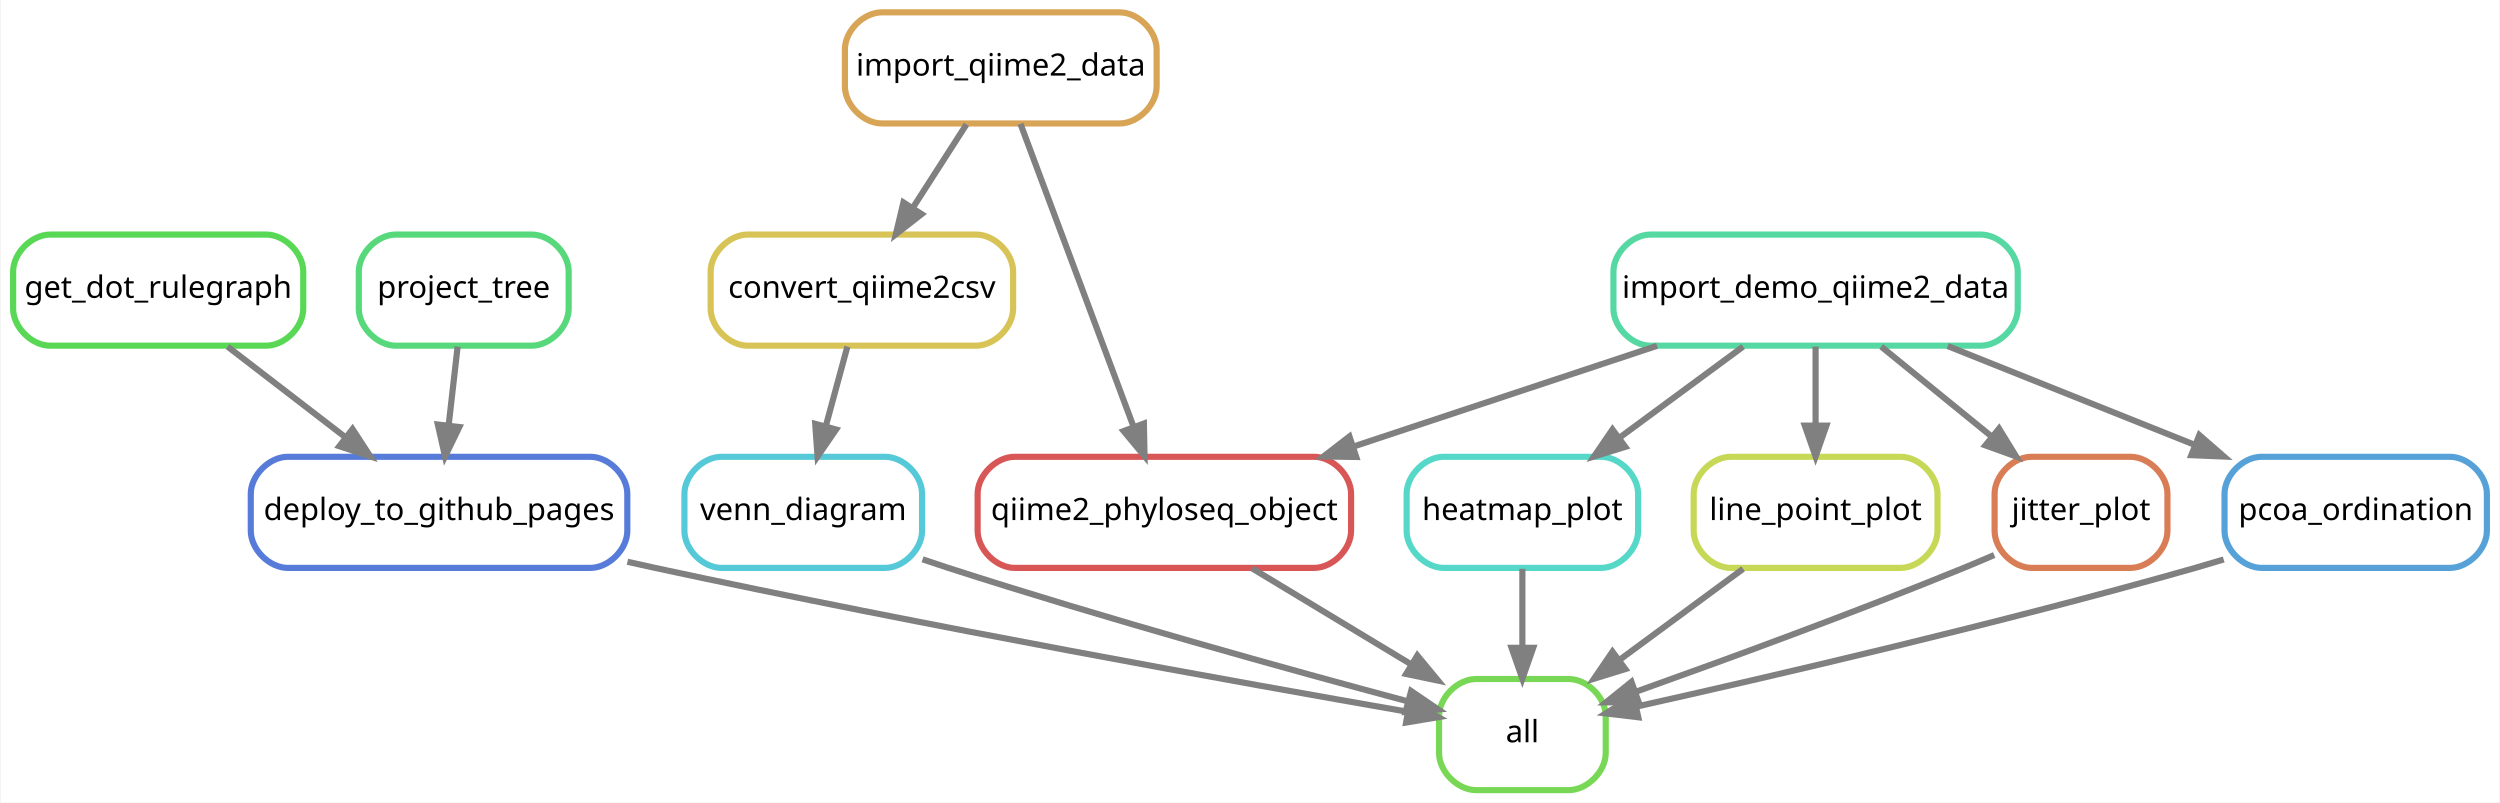
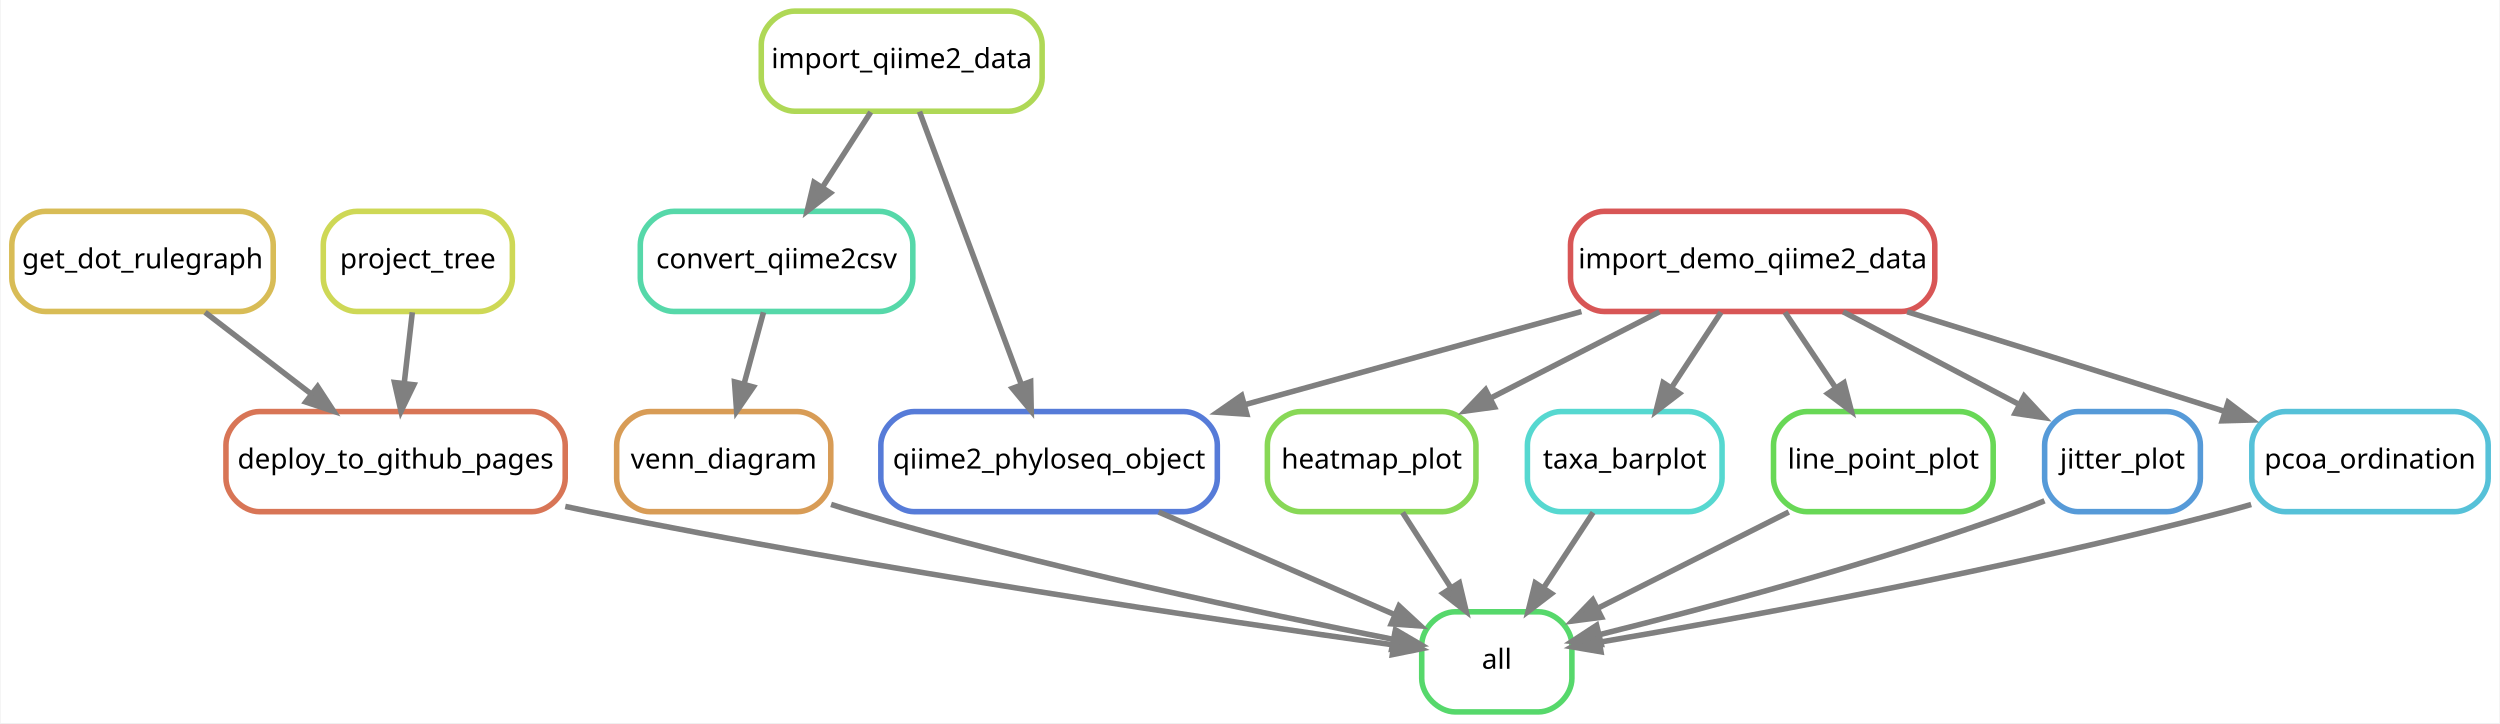
- <svg xmlns="http://www.w3.org/2000/svg" width="810pt" height="260pt" viewBox="0.00 0.00 809.50 260.00">
+ <svg xmlns="http://www.w3.org/2000/svg" width="899pt" height="260pt" viewBox="0.00 0.00 898.50 260.00">
  <g id="graph0" class="graph" transform="scale(1 1) rotate(0) translate(4 256)">
-     <polygon fill="white" stroke="none" points="-4,4 -4,-256 805.5,-256 805.5,4 -4,4" />
+     <polygon fill="white" stroke="none" points="-4,4 -4,-256 894.5,-256 894.5,4 -4,4" />
    <g id="node1" class="node">
-       <path fill="none" stroke="#78d856" stroke-width="2" d="M504,-36C504,-36 474,-36 474,-36 468,-36 462,-30 462,-24 462,-24 462,-12 462,-12 462,-6 468,0 474,0 474,0 504,0 504,0 510,0 516,-6 516,-12 516,-12 516,-24 516,-24 516,-30 510,-36 504,-36" />
-       <text text-anchor="middle" x="489" y="-15.5" font-family="sans" font-size="10.00">all</text>
+       <path fill="none" stroke="#56d86b" stroke-width="2" d="M549,-36C549,-36 519,-36 519,-36 513,-36 507,-30 507,-24 507,-24 507,-12 507,-12 507,-6 513,0 519,0 519,0 549,0 549,0 555,0 561,-6 561,-12 561,-12 561,-24 561,-24 561,-30 555,-36 549,-36" />
+       <text text-anchor="middle" x="534" y="-15.5" font-family="sans" font-size="10.00">all</text>
    </g>
    <g id="node2" class="node">
-       <path fill="none" stroke="#567bd8" stroke-width="2" d="M187,-108C187,-108 89,-108 89,-108 83,-108 77,-102 77,-96 77,-96 77,-84 77,-84 77,-78 83,-72 89,-72 89,-72 187,-72 187,-72 193,-72 199,-78 199,-84 199,-84 199,-96 199,-96 199,-102 193,-108 187,-108" />
+       <path fill="none" stroke="#d87556" stroke-width="2" d="M187,-108C187,-108 89,-108 89,-108 83,-108 77,-102 77,-96 77,-96 77,-84 77,-84 77,-78 83,-72 89,-72 89,-72 187,-72 187,-72 193,-72 199,-78 199,-84 199,-84 199,-96 199,-96 199,-102 193,-108 187,-108" />
      <text text-anchor="middle" x="138" y="-87.5" font-family="sans" font-size="10.00">deploy_to_github_pages</text>
    </g>
-     <g id="edge7" class="edge">
-       <path fill="none" stroke="grey" stroke-width="2" d="M199.04,-73.98C202.07,-73.3 205.07,-72.63 208,-72 294.9,-53.27 397.71,-34.81 451.66,-25.41" />
-       <polygon fill="grey" stroke="grey" stroke-width="2" points="452.53,-28.81 461.78,-23.65 451.33,-21.91 452.53,-28.81" />
+     <g id="edge1" class="edge">
+       <path fill="none" stroke="grey" stroke-width="2" d="M199.02,-73.89C202.05,-73.23 205.06,-72.6 208,-72 311.91,-50.97 435.78,-32.67 496.57,-24.13" />
+       <polygon fill="grey" stroke="grey" stroke-width="2" points="497.4,-27.54 506.82,-22.7 496.44,-20.61 497.4,-27.54" />
    </g>
    <g id="node3" class="node">
-       <path fill="none" stroke="#59d856" stroke-width="2" d="M82,-180C82,-180 12,-180 12,-180 6,-180 0,-174 0,-168 0,-168 0,-156 0,-156 0,-150 6,-144 12,-144 12,-144 82,-144 82,-144 88,-144 94,-150 94,-156 94,-156 94,-168 94,-168 94,-174 88,-180 82,-180" />
+       <path fill="none" stroke="#d8bc56" stroke-width="2" d="M82,-180C82,-180 12,-180 12,-180 6,-180 0,-174 0,-168 0,-168 0,-156 0,-156 0,-150 6,-144 12,-144 12,-144 82,-144 82,-144 88,-144 94,-150 94,-156 94,-156 94,-168 94,-168 94,-174 88,-180 82,-180" />
      <text text-anchor="middle" x="47" y="-159.5" font-family="sans" font-size="10.00">get_dot_rulegraph</text>
    </g>
-     <g id="edge8" class="edge">
+     <g id="edge9" class="edge">
      <path fill="none" stroke="grey" stroke-width="2" d="M69.49,-143.7C80.96,-134.88 95.06,-124.03 107.48,-114.47" />
      <polygon fill="grey" stroke="grey" stroke-width="2" points="109.97,-116.98 115.76,-108.1 105.7,-111.43 109.97,-116.98" />
    </g>
    <g id="node4" class="node">
-       <path fill="none" stroke="#56d87b" stroke-width="2" d="M168,-180C168,-180 124,-180 124,-180 118,-180 112,-174 112,-168 112,-168 112,-156 112,-156 112,-150 118,-144 124,-144 124,-144 168,-144 168,-144 174,-144 180,-150 180,-156 180,-156 180,-168 180,-168 180,-174 174,-180 168,-180" />
+       <path fill="none" stroke="#ced856" stroke-width="2" d="M168,-180C168,-180 124,-180 124,-180 118,-180 112,-174 112,-168 112,-168 112,-156 112,-156 112,-150 118,-144 124,-144 124,-144 168,-144 168,-144 174,-144 180,-150 180,-156 180,-156 180,-168 180,-168 180,-174 174,-180 168,-180" />
      <text text-anchor="middle" x="146" y="-159.5" font-family="sans" font-size="10.00">project_tree</text>
    </g>
-     <g id="edge9" class="edge">
+     <g id="edge10" class="edge">
      <path fill="none" stroke="grey" stroke-width="2" d="M144.02,-143.7C143.14,-135.98 142.08,-126.71 141.1,-118.11" />
      <polygon fill="grey" stroke="grey" stroke-width="2" points="144.57,-117.64 139.95,-108.1 137.61,-118.44 144.57,-117.64" />
    </g>
    <g id="node5" class="node">
-       <path fill="none" stroke="#d85656" stroke-width="2" d="M421.5,-108C421.5,-108 324.5,-108 324.5,-108 318.5,-108 312.5,-102 312.5,-96 312.5,-96 312.5,-84 312.5,-84 312.5,-78 318.5,-72 324.5,-72 324.5,-72 421.5,-72 421.5,-72 427.5,-72 433.5,-78 433.5,-84 433.5,-84 433.5,-96 433.5,-96 433.5,-102 427.5,-108 421.5,-108" />
+       <path fill="none" stroke="#567bd8" stroke-width="2" d="M421.5,-108C421.5,-108 324.5,-108 324.5,-108 318.5,-108 312.5,-102 312.5,-96 312.5,-96 312.5,-84 312.5,-84 312.5,-78 318.5,-72 324.5,-72 324.5,-72 421.5,-72 421.5,-72 427.5,-72 433.5,-78 433.5,-84 433.5,-84 433.5,-96 433.5,-96 433.5,-102 427.5,-108 421.5,-108" />
      <text text-anchor="middle" x="373" y="-87.5" font-family="sans" font-size="10.00">qiime2_phyloseq_object</text>
    </g>
-     <g id="edge1" class="edge">
-       <path fill="none" stroke="grey" stroke-width="2" d="M401.38,-71.88C416.88,-62.52 436.25,-50.83 452.83,-40.83" />
-       <polygon fill="grey" stroke="grey" stroke-width="2" points="454.96,-43.63 461.71,-35.47 451.34,-37.64 454.96,-43.63" />
+     <g id="edge8" class="edge">
+       <path fill="none" stroke="grey" stroke-width="2" d="M412.39,-71.88C438.3,-60.61 472,-45.96 497.35,-34.94" />
+       <polygon fill="grey" stroke="grey" stroke-width="2" points="498.84,-38.1 506.62,-30.9 496.05,-31.68 498.84,-38.1" />
    </g>
    <g id="node6" class="node">
-       <path fill="none" stroke="#d8a456" stroke-width="2" d="M358.5,-252C358.5,-252 281.5,-252 281.5,-252 275.5,-252 269.5,-246 269.5,-240 269.5,-240 269.5,-228 269.5,-228 269.5,-222 275.5,-216 281.5,-216 281.5,-216 358.5,-216 358.5,-216 364.5,-216 370.5,-222 370.5,-228 370.5,-228 370.5,-240 370.5,-240 370.5,-246 364.5,-252 358.5,-252" />
+       <path fill="none" stroke="#afd856" stroke-width="2" d="M358.5,-252C358.5,-252 281.5,-252 281.5,-252 275.5,-252 269.5,-246 269.5,-240 269.5,-240 269.5,-228 269.5,-228 269.5,-222 275.5,-216 281.5,-216 281.5,-216 358.5,-216 358.5,-216 364.5,-216 370.5,-222 370.5,-228 370.5,-228 370.5,-240 370.5,-240 370.5,-246 364.5,-252 358.5,-252" />
      <text text-anchor="middle" x="320" y="-231.5" font-family="sans" font-size="10.00">import_qiime2_data</text>
    </g>
-     <g id="edge11" class="edge">
+     <g id="edge12" class="edge">
      <path fill="none" stroke="grey" stroke-width="2" d="M326.39,-215.87C335.51,-191.46 352.31,-146.43 363.06,-117.64" />
      <polygon fill="grey" stroke="grey" stroke-width="2" points="366.37,-118.78 366.58,-108.19 359.81,-116.33 366.37,-118.78" />
    </g>
    <g id="node9" class="node">
-       <path fill="none" stroke="#d8c356" stroke-width="2" d="M312,-180C312,-180 238,-180 238,-180 232,-180 226,-174 226,-168 226,-168 226,-156 226,-156 226,-150 232,-144 238,-144 238,-144 312,-144 312,-144 318,-144 324,-150 324,-156 324,-156 324,-168 324,-168 324,-174 318,-180 312,-180" />
+       <path fill="none" stroke="#56d8a9" stroke-width="2" d="M312,-180C312,-180 238,-180 238,-180 232,-180 226,-174 226,-168 226,-168 226,-156 226,-156 226,-150 232,-144 238,-144 238,-144 312,-144 312,-144 318,-144 324,-150 324,-156 324,-156 324,-168 324,-168 324,-174 318,-180 312,-180" />
      <text text-anchor="middle" x="275" y="-159.5" font-family="sans" font-size="10.00">convert_qiime2csv</text>
    </g>
-     <g id="edge13" class="edge">
+     <g id="edge14" class="edge">
      <path fill="none" stroke="grey" stroke-width="2" d="M308.88,-215.7C303.64,-207.56 297.3,-197.69 291.52,-188.7" />
      <polygon fill="grey" stroke="grey" stroke-width="2" points="294.35,-186.62 286,-180.1 288.46,-190.41 294.35,-186.62" />
    </g>
    <g id="node7" class="node">
-       <path fill="none" stroke="#56d8a2" stroke-width="2" d="M637.5,-180C637.5,-180 530.5,-180 530.5,-180 524.5,-180 518.5,-174 518.5,-168 518.5,-168 518.5,-156 518.5,-156 518.5,-150 524.5,-144 530.5,-144 530.5,-144 637.5,-144 637.5,-144 643.5,-144 649.5,-150 649.5,-156 649.5,-156 649.5,-168 649.5,-168 649.5,-174 643.5,-180 637.5,-180" />
-       <text text-anchor="middle" x="584" y="-159.5" font-family="sans" font-size="10.00">import_demo_qiime2_data</text>
+       <path fill="none" stroke="#d85656" stroke-width="2" d="M679.5,-180C679.5,-180 572.5,-180 572.5,-180 566.5,-180 560.5,-174 560.5,-168 560.5,-168 560.5,-156 560.5,-156 560.5,-150 566.5,-144 572.5,-144 572.5,-144 679.5,-144 679.5,-144 685.5,-144 691.5,-150 691.5,-156 691.5,-156 691.5,-168 691.5,-168 691.5,-174 685.5,-180 679.5,-180" />
+       <text text-anchor="middle" x="626" y="-159.5" font-family="sans" font-size="10.00">import_demo_qiime2_data</text>
    </g>
-     <g id="edge10" class="edge">
-       <path fill="none" stroke="grey" stroke-width="2" d="M532.65,-143.97C503.04,-134.14 465.63,-121.73 434.46,-111.39" />
-       <polygon fill="grey" stroke="grey" stroke-width="2" points="435.17,-107.94 424.58,-108.11 432.97,-114.58 435.17,-107.94" />
+     <g id="edge11" class="edge">
+       <path fill="none" stroke="grey" stroke-width="2" d="M564.43,-143.97C527.91,-133.86 481.48,-121.02 443.5,-110.51" />
+       <polygon fill="grey" stroke="grey" stroke-width="2" points="444.1,-107.04 433.53,-107.75 442.23,-113.79 444.1,-107.04" />
    </g>
    <g id="node10" class="node">
-       <path fill="none" stroke="#c6d856" stroke-width="2" d="M611.5,-108C611.5,-108 556.5,-108 556.5,-108 550.5,-108 544.5,-102 544.5,-96 544.5,-96 544.5,-84 544.5,-84 544.5,-78 550.5,-72 556.5,-72 556.5,-72 611.5,-72 611.5,-72 617.5,-72 623.5,-78 623.5,-84 623.5,-84 623.5,-96 623.5,-96 623.5,-102 617.5,-108 611.5,-108" />
-       <text text-anchor="middle" x="584" y="-87.5" font-family="sans" font-size="10.00">line_point_plot</text>
+       <path fill="none" stroke="#68d856" stroke-width="2" d="M700.5,-108C700.5,-108 645.5,-108 645.5,-108 639.5,-108 633.5,-102 633.5,-96 633.5,-96 633.5,-84 633.5,-84 633.5,-78 639.5,-72 645.5,-72 645.5,-72 700.5,-72 700.5,-72 706.5,-72 712.5,-78 712.5,-84 712.5,-84 712.5,-96 712.5,-96 712.5,-102 706.5,-108 700.5,-108" />
+       <text text-anchor="middle" x="673" y="-87.5" font-family="sans" font-size="10.00">line_point_plot</text>
    </g>
-     <g id="edge14" class="edge">
-       <path fill="none" stroke="grey" stroke-width="2" d="M584,-143.7C584,-135.98 584,-126.71 584,-118.11" />
-       <polygon fill="grey" stroke="grey" stroke-width="2" points="587.5,-118.1 584,-108.1 580.5,-118.1 587.5,-118.1" />
+     <g id="edge15" class="edge">
+       <path fill="none" stroke="grey" stroke-width="2" d="M637.62,-143.7C643.14,-135.47 649.85,-125.48 655.93,-116.42" />
+       <polygon fill="grey" stroke="grey" stroke-width="2" points="658.85,-118.36 661.52,-108.1 653.04,-114.46 658.85,-118.36" />
    </g>
    <g id="node11" class="node">
-       <path fill="none" stroke="#d87d56" stroke-width="2" d="M686,-108C686,-108 654,-108 654,-108 648,-108 642,-102 642,-96 642,-96 642,-84 642,-84 642,-78 648,-72 654,-72 654,-72 686,-72 686,-72 692,-72 698,-78 698,-84 698,-84 698,-96 698,-96 698,-102 692,-108 686,-108" />
-       <text text-anchor="middle" x="670" y="-87.5" font-family="sans" font-size="10.00">jitter_plot</text>
+       <path fill="none" stroke="#569ad8" stroke-width="2" d="M775,-108C775,-108 743,-108 743,-108 737,-108 731,-102 731,-96 731,-96 731,-84 731,-84 731,-78 737,-72 743,-72 743,-72 775,-72 775,-72 781,-72 787,-78 787,-84 787,-84 787,-96 787,-96 787,-102 781,-108 775,-108" />
+       <text text-anchor="middle" x="759" y="-87.5" font-family="sans" font-size="10.00">jitter_plot</text>
    </g>
-     <g id="edge15" class="edge">
-       <path fill="none" stroke="grey" stroke-width="2" d="M605.26,-143.7C616.09,-134.88 629.42,-124.03 641.16,-114.47" />
-       <polygon fill="grey" stroke="grey" stroke-width="2" points="643.44,-117.13 648.99,-108.1 639.02,-111.7 643.44,-117.13" />
+     <g id="edge16" class="edge">
+       <path fill="none" stroke="grey" stroke-width="2" d="M658.54,-143.88C677.66,-133.81 701.9,-121.05 721.78,-110.59" />
+       <polygon fill="grey" stroke="grey" stroke-width="2" points="723.64,-113.57 730.86,-105.81 720.38,-107.37 723.64,-113.57" />
    </g>
    <g id="node12" class="node">
-       <path fill="none" stroke="#56a2d8" stroke-width="2" d="M789.5,-108C789.5,-108 728.5,-108 728.5,-108 722.5,-108 716.5,-102 716.5,-96 716.5,-96 716.5,-84 716.5,-84 716.5,-78 722.5,-72 728.5,-72 728.5,-72 789.5,-72 789.5,-72 795.5,-72 801.5,-78 801.5,-84 801.5,-84 801.5,-96 801.5,-96 801.5,-102 795.5,-108 789.5,-108" />
-       <text text-anchor="middle" x="759" y="-87.5" font-family="sans" font-size="10.00">pcoa_ordination</text>
+       <path fill="none" stroke="#56c1d8" stroke-width="2" d="M878.5,-108C878.5,-108 817.5,-108 817.5,-108 811.5,-108 805.5,-102 805.5,-96 805.5,-96 805.5,-84 805.5,-84 805.5,-78 811.5,-72 817.5,-72 817.5,-72 878.5,-72 878.5,-72 884.5,-72 890.5,-78 890.5,-84 890.5,-84 890.5,-96 890.5,-96 890.5,-102 884.5,-108 878.5,-108" />
+       <text text-anchor="middle" x="848" y="-87.5" font-family="sans" font-size="10.00">pcoa_ordination</text>
    </g>
-     <g id="edge16" class="edge">
-       <path fill="none" stroke="grey" stroke-width="2" d="M626.81,-143.88C650.95,-134.22 681.28,-122.09 706.81,-111.88" />
-       <polygon fill="grey" stroke="grey" stroke-width="2" points="708.34,-115.03 716.33,-108.07 705.74,-108.53 708.34,-115.03" />
+     <g id="edge17" class="edge">
+       <path fill="none" stroke="grey" stroke-width="2" d="M681.57,-143.89C712.54,-134.3 752.02,-122 795.75,-108.06" />
+       <polygon fill="grey" stroke="grey" stroke-width="2" points="796.99,-111.34 805.45,-104.96 794.86,-104.67 796.99,-111.34" />
    </g>
    <g id="node13" class="node">
-       <path fill="none" stroke="#56d8c9" stroke-width="2" d="M514.5,-108C514.5,-108 463.5,-108 463.5,-108 457.5,-108 451.5,-102 451.5,-96 451.5,-96 451.5,-84 451.5,-84 451.5,-78 457.5,-72 463.5,-72 463.5,-72 514.5,-72 514.5,-72 520.5,-72 526.5,-78 526.5,-84 526.5,-84 526.5,-96 526.5,-96 526.5,-102 520.5,-108 514.5,-108" />
+       <path fill="none" stroke="#88d856" stroke-width="2" d="M514.5,-108C514.5,-108 463.5,-108 463.5,-108 457.5,-108 451.5,-102 451.5,-96 451.5,-96 451.5,-84 451.5,-84 451.5,-78 457.5,-72 463.5,-72 463.5,-72 514.5,-72 514.5,-72 520.5,-72 526.5,-78 526.5,-84 526.5,-84 526.5,-96 526.5,-96 526.5,-102 520.5,-108 514.5,-108" />
      <text text-anchor="middle" x="489" y="-87.5" font-family="sans" font-size="10.00">heatmap_plot</text>
    </g>
-     <g id="edge17" class="edge">
-       <path fill="none" stroke="grey" stroke-width="2" d="M560.52,-143.7C548.44,-134.8 533.55,-123.82 520.48,-114.2" />
-       <polygon fill="grey" stroke="grey" stroke-width="2" points="522.34,-111.22 512.21,-108.1 518.19,-116.85 522.34,-111.22" />
+     <g id="edge18" class="edge">
+       <path fill="none" stroke="grey" stroke-width="2" d="M592.49,-143.88C574.16,-134.51 551.26,-122.81 531.67,-112.8" />
+       <polygon fill="grey" stroke="grey" stroke-width="2" points="533.14,-109.62 522.64,-108.19 529.96,-115.86 533.14,-109.62" />
+     </g>
+     <g id="node14" class="node">
+       <path fill="none" stroke="#56d8d0" stroke-width="2" d="M603,-108C603,-108 557,-108 557,-108 551,-108 545,-102 545,-96 545,-96 545,-84 545,-84 545,-78 551,-72 557,-72 557,-72 603,-72 603,-72 609,-72 615,-78 615,-84 615,-84 615,-96 615,-96 615,-102 609,-108 603,-108" />
+       <text text-anchor="middle" x="580" y="-87.5" font-family="sans" font-size="10.00">taxa_barplot</text>
+     </g>
+     <g id="edge19" class="edge">
+       <path fill="none" stroke="grey" stroke-width="2" d="M614.63,-143.7C609.28,-135.56 602.8,-125.69 596.89,-116.7" />
+       <polygon fill="grey" stroke="grey" stroke-width="2" points="599.66,-114.54 591.24,-108.1 593.81,-118.38 599.66,-114.54" />
    </g>
    <g id="node8" class="node">
-       <path fill="none" stroke="#56c9d8" stroke-width="2" d="M282.5,-108C282.5,-108 229.5,-108 229.5,-108 223.5,-108 217.5,-102 217.5,-96 217.5,-96 217.5,-84 217.5,-84 217.5,-78 223.5,-72 229.5,-72 229.5,-72 282.5,-72 282.5,-72 288.5,-72 294.5,-78 294.5,-84 294.5,-84 294.5,-96 294.5,-96 294.5,-102 288.5,-108 282.5,-108" />
+       <path fill="none" stroke="#d89c56" stroke-width="2" d="M282.5,-108C282.5,-108 229.5,-108 229.5,-108 223.5,-108 217.5,-102 217.5,-96 217.5,-96 217.5,-84 217.5,-84 217.5,-78 223.5,-72 229.5,-72 229.5,-72 282.5,-72 282.5,-72 288.5,-72 294.5,-78 294.5,-84 294.5,-84 294.5,-96 294.5,-96 294.5,-102 288.5,-108 282.5,-108" />
      <text text-anchor="middle" x="256" y="-87.5" font-family="sans" font-size="10.00">venn_diagram</text>
    </g>
-     <g id="edge5" class="edge">
-       <path fill="none" stroke="grey" stroke-width="2" d="M294.66,-74.78C297.47,-73.82 300.28,-72.88 303,-72 354.11,-55.5 413.97,-38.92 451.69,-28.81" />
-       <polygon fill="grey" stroke="grey" stroke-width="2" points="452.96,-32.1 461.71,-26.14 451.15,-25.33 452.96,-32.1" />
+     <g id="edge2" class="edge">
+       <path fill="none" stroke="grey" stroke-width="2" d="M294.61,-74.62C297.43,-73.69 300.25,-72.81 303,-72 370.38,-52.16 450.61,-35.22 496.6,-26.12" />
+       <polygon fill="grey" stroke="grey" stroke-width="2" points="497.56,-29.5 506.7,-24.15 496.21,-22.63 497.56,-29.5" />
    </g>
-     <g id="edge12" class="edge">
+     <g id="edge13" class="edge">
      <path fill="none" stroke="grey" stroke-width="2" d="M270.3,-143.7C268.19,-135.9 265.64,-126.51 263.28,-117.83" />
      <polygon fill="grey" stroke="grey" stroke-width="2" points="266.64,-116.84 260.64,-108.1 259.88,-118.67 266.64,-116.84" />
    </g>
-     <g id="edge3" class="edge">
-       <path fill="none" stroke="grey" stroke-width="2" d="M560.52,-71.7C548.44,-62.8 533.55,-51.82 520.48,-42.2" />
-       <polygon fill="grey" stroke="grey" stroke-width="2" points="522.34,-39.22 512.21,-36.1 518.19,-44.85 522.34,-39.22" />
+     <g id="edge4" class="edge">
+       <path fill="none" stroke="grey" stroke-width="2" d="M639,-71.88C618.13,-61.37 591.44,-47.92 570.18,-37.22" />
+       <polygon fill="grey" stroke="grey" stroke-width="2" points="571.65,-34.04 561.14,-32.67 568.5,-40.29 571.65,-34.04" />
    </g>
-     <g id="edge2" class="edge">
-       <path fill="none" stroke="grey" stroke-width="2" d="M641.87,-76.17C638.55,-74.73 635.21,-73.31 632,-72 596.26,-57.4 554.84,-42.24 525.81,-31.89" />
-       <polygon fill="grey" stroke="grey" stroke-width="2" points="526.68,-28.49 516.09,-28.44 524.34,-35.08 526.68,-28.49" />
+     <g id="edge7" class="edge">
+       <path fill="none" stroke="grey" stroke-width="2" d="M730.96,-75.91C727.63,-74.52 724.26,-73.18 721,-72 669.98,-53.47 609.23,-37.3 571.14,-27.84" />
+       <polygon fill="grey" stroke="grey" stroke-width="2" points="571.56,-24.34 561.02,-25.35 569.89,-31.14 571.56,-24.34" />
    </g>
    <g id="edge6" class="edge">
-       <path fill="none" stroke="grey" stroke-width="2" d="M716.23,-74.73C713.12,-73.78 710.01,-72.86 707,-72 643.88,-54.04 569.41,-36.76 525.88,-27.05" />
-       <polygon fill="grey" stroke="grey" stroke-width="2" points="526.55,-23.61 516.02,-24.86 525.03,-30.45 526.55,-23.61" />
+       <path fill="none" stroke="grey" stroke-width="2" d="M805.27,-74.59C802.14,-73.67 799.03,-72.8 796,-72 716.65,-51.08 621.93,-33.77 570.92,-25.07" />
+       <polygon fill="grey" stroke="grey" stroke-width="2" points="571.46,-21.61 561.02,-23.4 570.29,-28.51 571.46,-21.61" />
    </g>
-     <g id="edge4" class="edge">
-       <path fill="none" stroke="grey" stroke-width="2" d="M489,-71.7C489,-63.98 489,-54.71 489,-46.11" />
-       <polygon fill="grey" stroke="grey" stroke-width="2" points="492.5,-46.1 489,-36.1 485.5,-46.1 492.5,-46.1" />
+     <g id="edge3" class="edge">
+       <path fill="none" stroke="grey" stroke-width="2" d="M500.12,-71.7C505.36,-63.56 511.7,-53.69 517.48,-44.7" />
+       <polygon fill="grey" stroke="grey" stroke-width="2" points="520.54,-46.41 523,-36.1 514.65,-42.62 520.54,-46.41" />
+     </g>
+     <g id="edge5" class="edge">
+       <path fill="none" stroke="grey" stroke-width="2" d="M568.63,-71.7C563.28,-63.56 556.8,-53.69 550.89,-44.7" />
+       <polygon fill="grey" stroke="grey" stroke-width="2" points="553.66,-42.54 545.24,-36.1 547.81,-46.38 553.66,-42.54" />
    </g>
  </g>
</svg>
